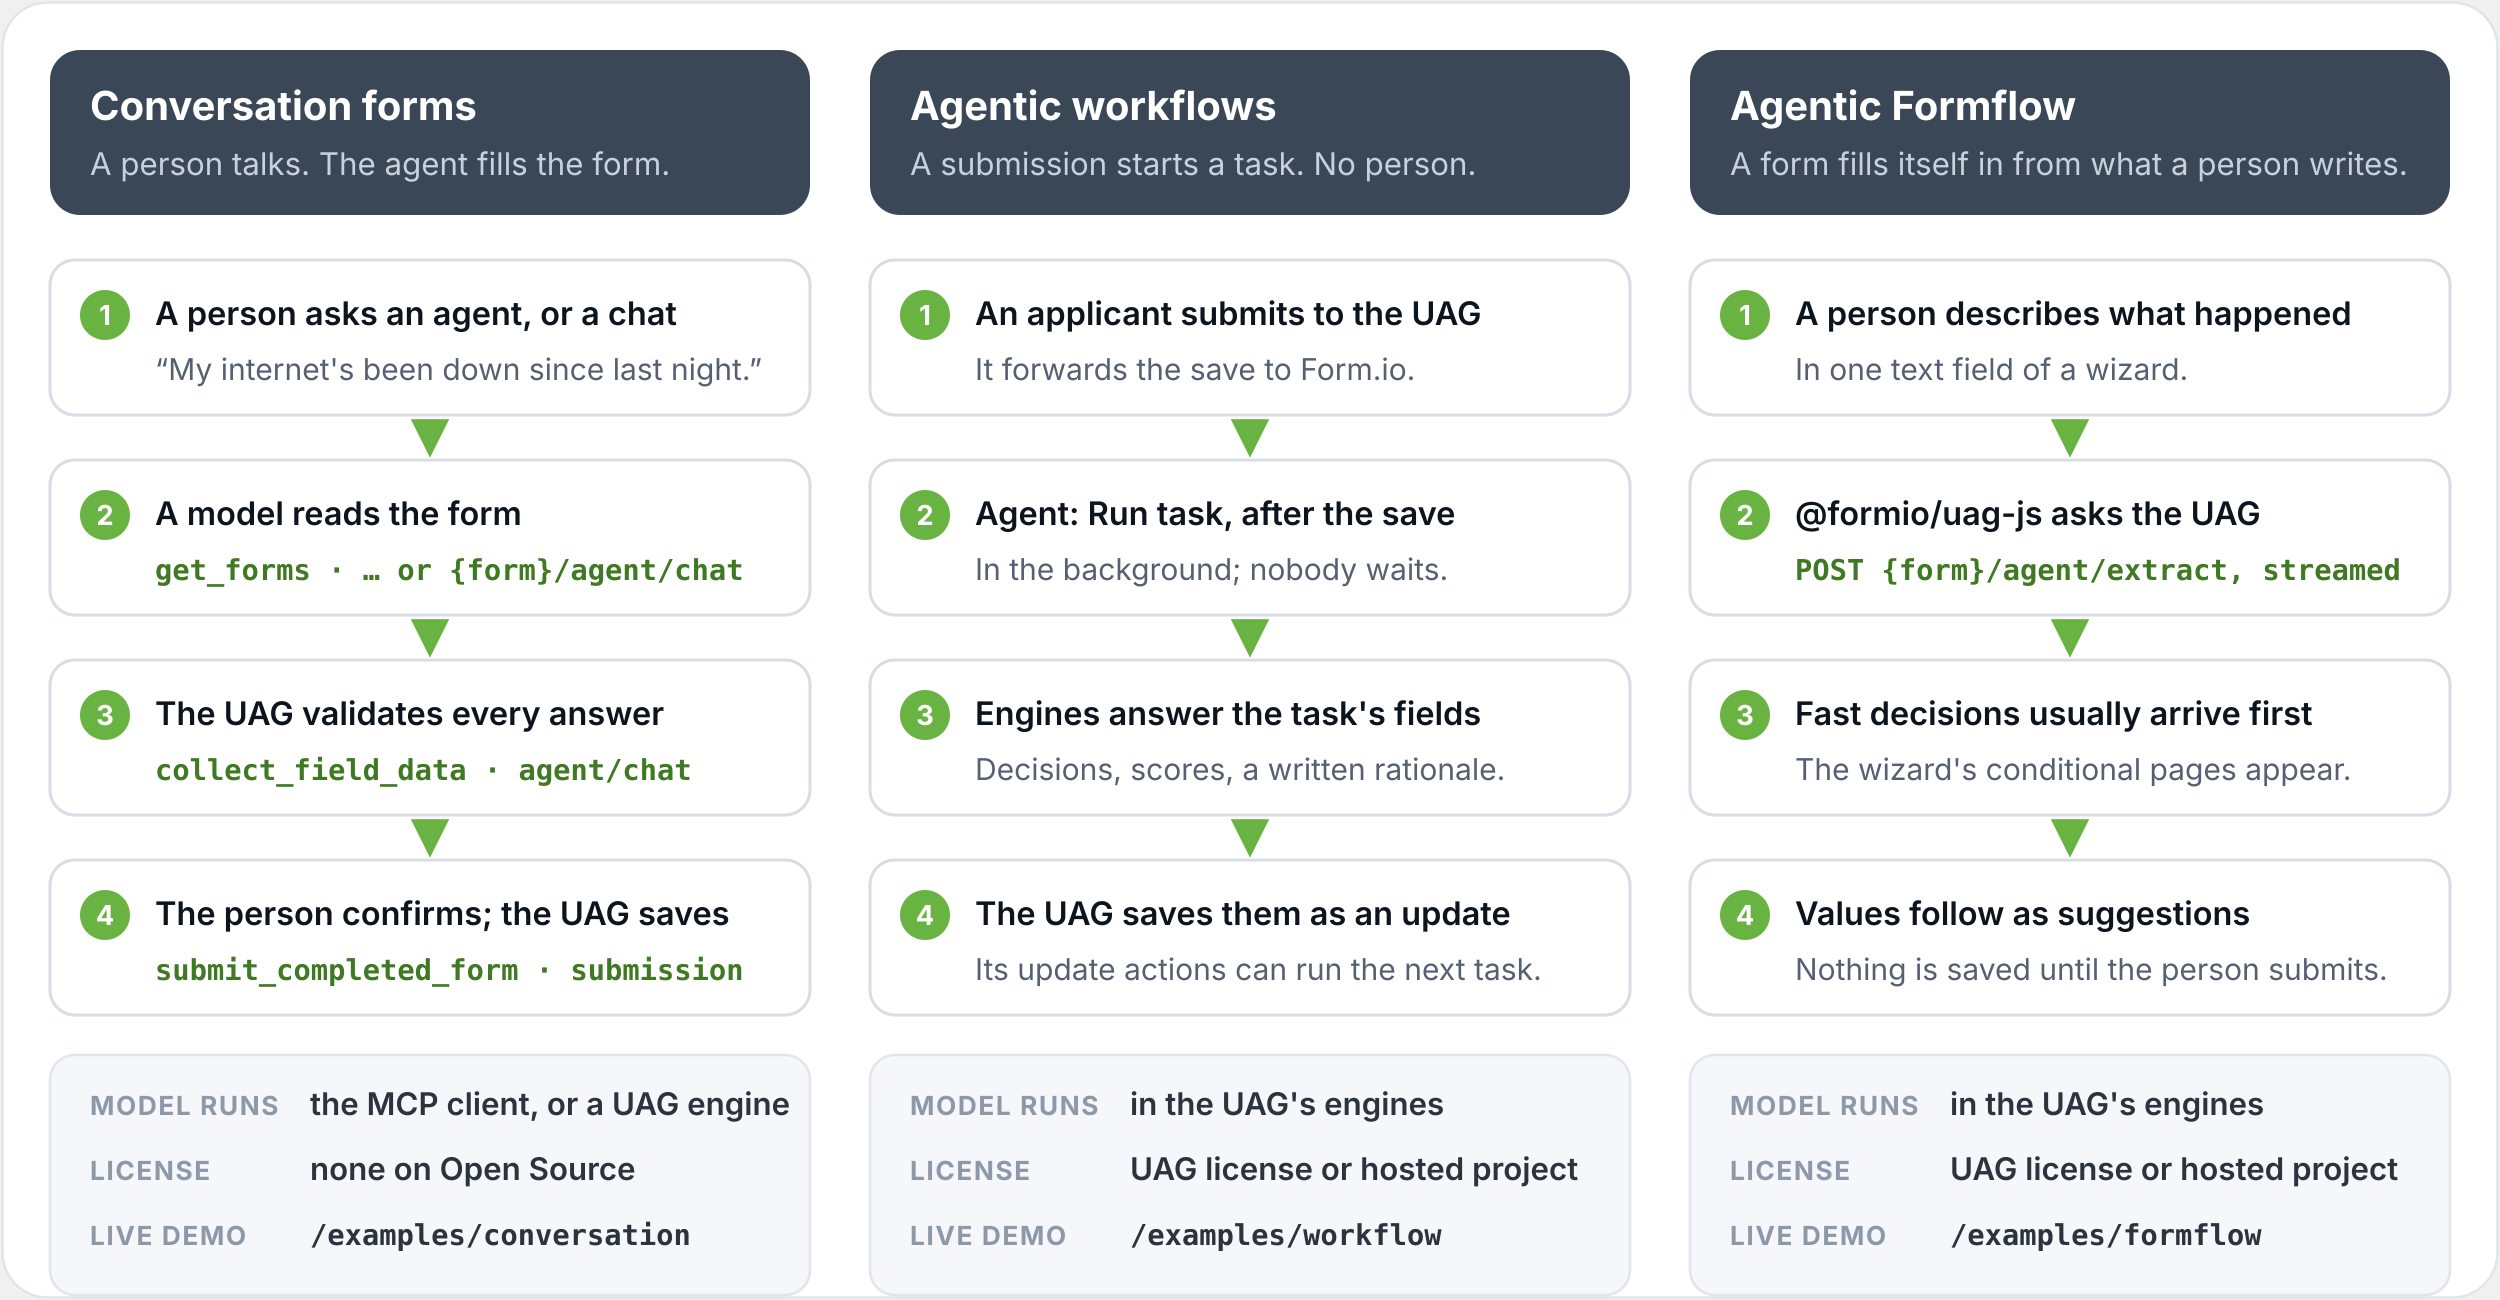
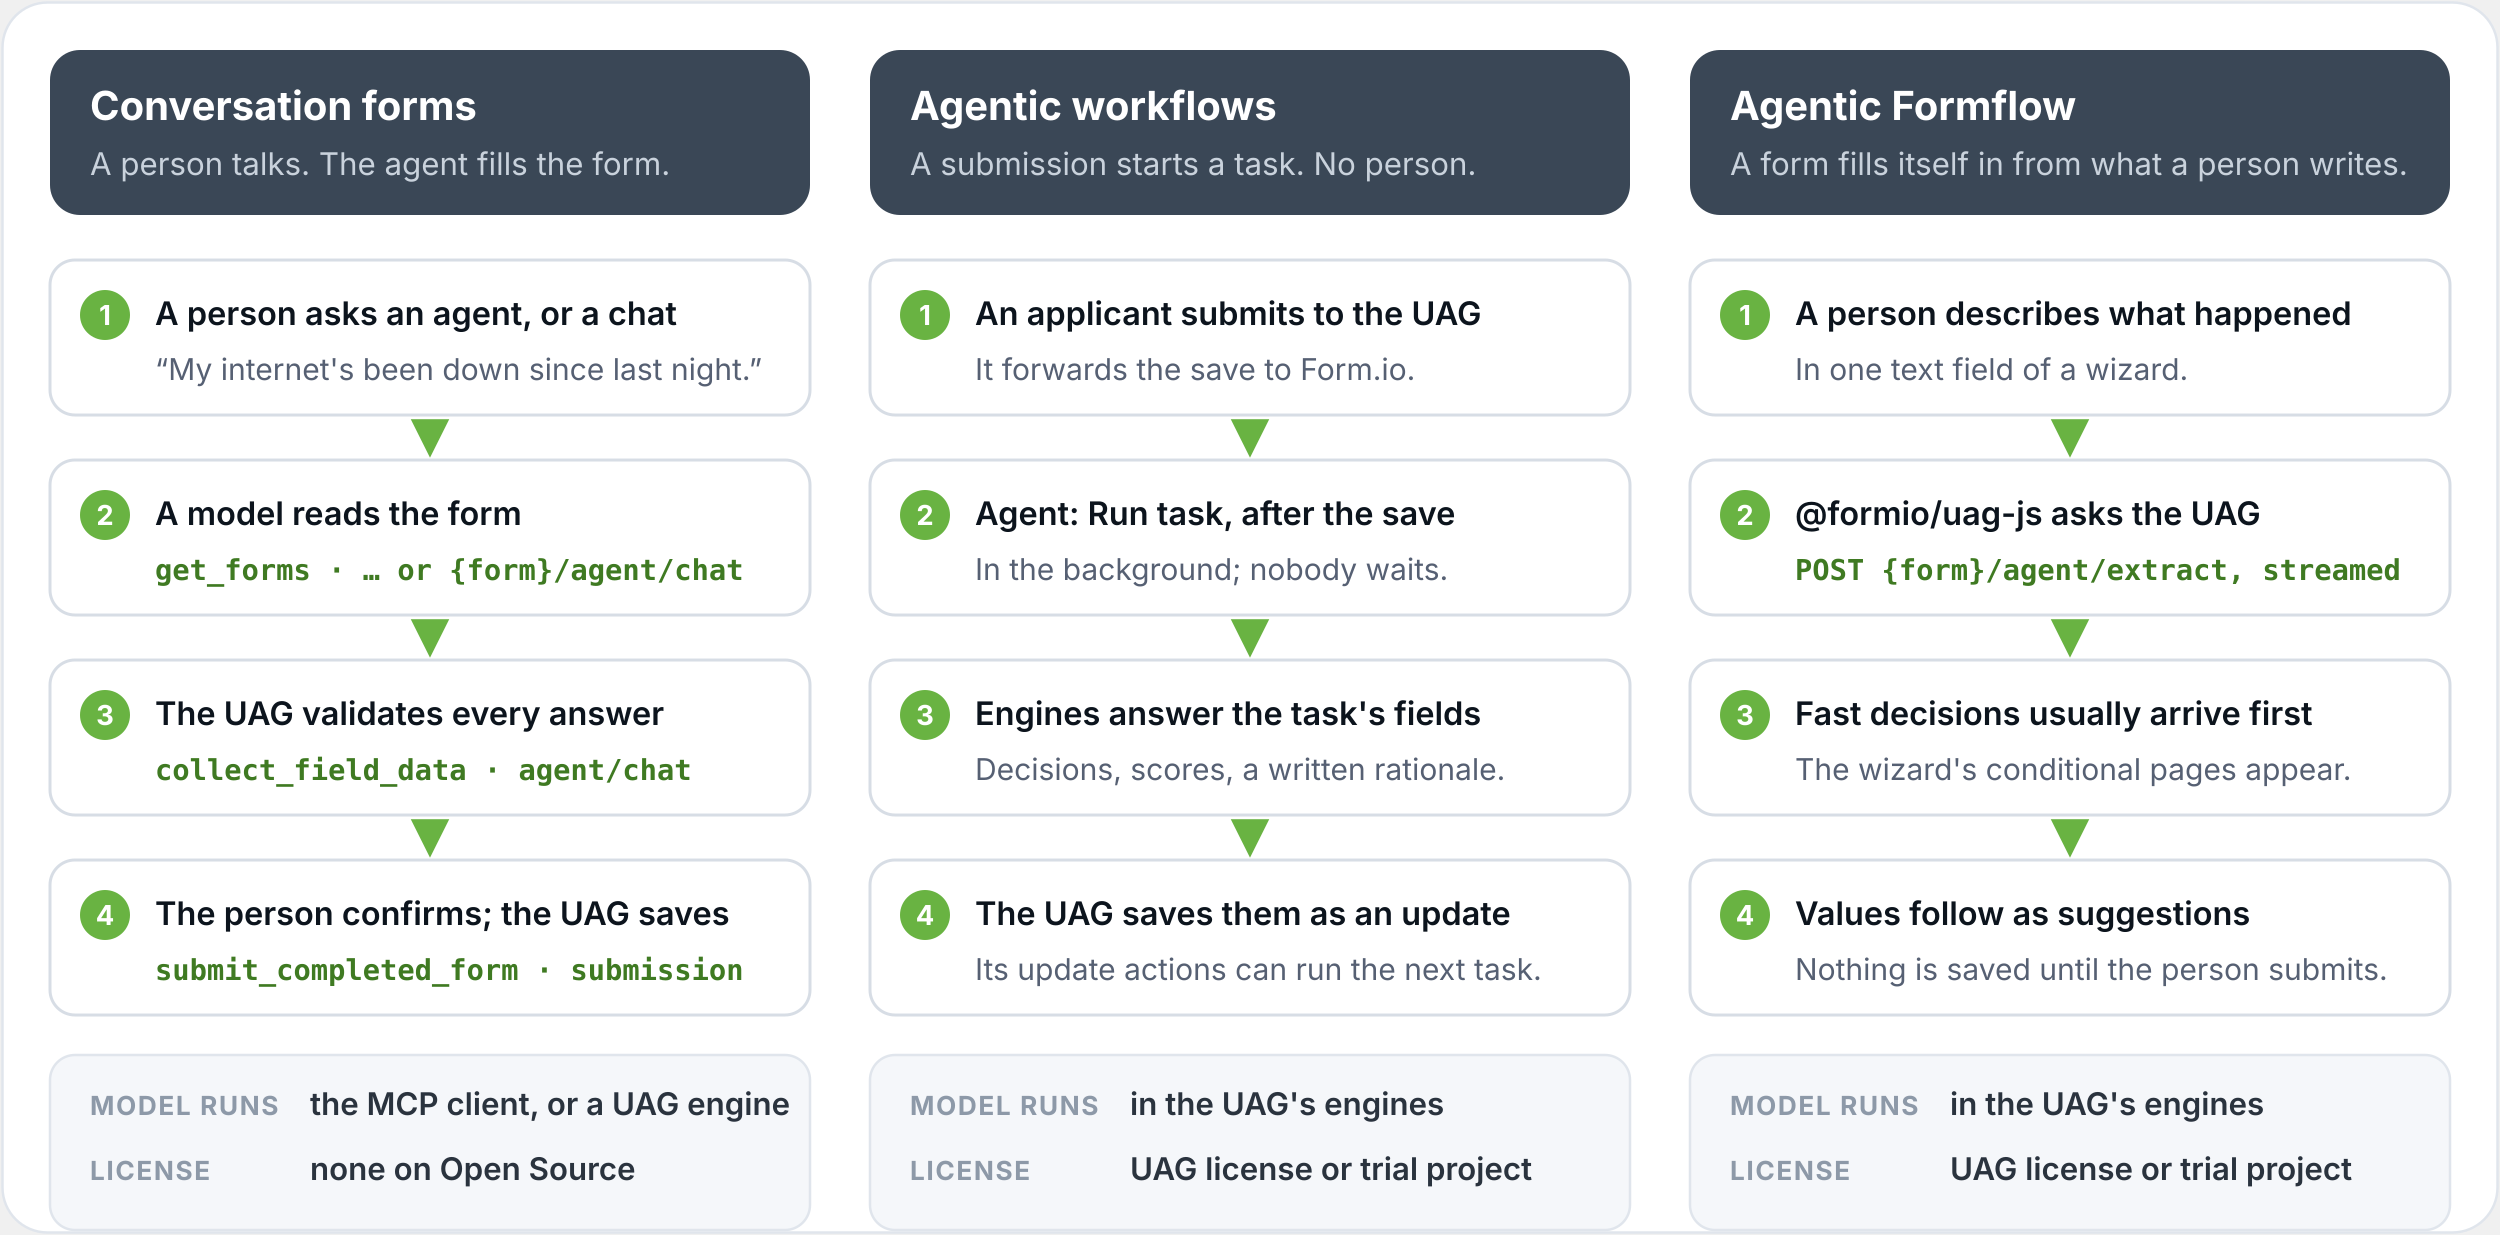
- <svg xmlns="http://www.w3.org/2000/svg" viewBox="0 0 1000 520" role="img" aria-labelledby="t d">
+ <svg xmlns="http://www.w3.org/2000/svg" viewBox="0 0 1000 494" role="img" aria-labelledby="t d">
  <defs>
    <style>
      text { font-family: Inter, -apple-system, 'Segoe UI', Helvetica, Arial, sans-serif; fill: #0c141d; }
      .mono { font-family: ui-monospace, SFMono-Regular, Menlo, Consolas, monospace; }
      .h { font-size: 16px; font-weight: 700; fill: #ffffff; }
      .sub { font-size: 12.5px; fill: #c9d2dc; }
      .st { font-size: 13px; font-weight: 600; fill: #0c141d; }
      .s { font-size: 12px; fill: #566073; }
      .code { font-size: 11.5px; fill: #3f7a22; font-weight: 600; }
      .n { font-size: 11px; font-weight: 700; fill: #ffffff; }
      .k { font-size: 10.5px; font-weight: 700; letter-spacing: .06em; fill: #8d99a8; }
      .v { font-size: 12.5px; font-weight: 600; fill: #2a333e; }
      .card { fill: #ffffff; stroke: #d7dde5; stroke-width: 1.2; }
      .flow { stroke: #69b342; stroke-width: 2.2; fill: none; }
    </style>
    <marker id="a" viewBox="0 0 10 10" refX="8" refY="5" markerWidth="7" markerHeight="7" orient="auto">
      <path d="M0 0L10 5L0 10z" fill="#69b342" />
    </marker>
  </defs>
-   <rect x="1" y="1" width="998" height="518" rx="18" fill="#ffffff" stroke="#e0e5ec" />
+   <rect x="1" y="1" width="998" height="492" rx="18" fill="#ffffff" stroke="#e0e5ec" />
  <g transform="translate(20 20)">
    <rect width="304" height="66" rx="12" fill="#3a4756" />
    <text x="16" y="28" class="h">Conversation forms</text>
    <text x="16" y="50" class="sub">A person talks. The agent fills the form.</text>
    <rect y="84" width="304" height="62" rx="10" class="card" />
    <circle cx="22" cy="106" r="10" fill="#69b342" />
    <text x="22" y="110" text-anchor="middle" class="n">1</text>
    <text x="42" y="110" class="st">A person asks an agent, or a chat</text>
    <text x="42" y="132" class="s">“My internet's been down since last night.”</text>
    <path d="M152 148 V160" class="flow" marker-end="url(#a)" />
    <rect y="164" width="304" height="62" rx="10" class="card" />
    <circle cx="22" cy="186" r="10" fill="#69b342" />
    <text x="22" y="190" text-anchor="middle" class="n">2</text>
    <text x="42" y="190" class="st">A model reads the form</text>
    <text x="42" y="212" class="mono code">get_forms · … or {form}/agent/chat</text>
    <path d="M152 228 V240" class="flow" marker-end="url(#a)" />
    <rect y="244" width="304" height="62" rx="10" class="card" />
    <circle cx="22" cy="266" r="10" fill="#69b342" />
    <text x="22" y="270" text-anchor="middle" class="n">3</text>
    <text x="42" y="270" class="st">The UAG validates every answer</text>
    <text x="42" y="292" class="mono code">collect_field_data · agent/chat</text>
    <path d="M152 308 V320" class="flow" marker-end="url(#a)" />
    <rect y="324" width="304" height="62" rx="10" class="card" />
    <circle cx="22" cy="346" r="10" fill="#69b342" />
    <text x="22" y="350" text-anchor="middle" class="n">4</text>
    <text x="42" y="350" class="st">The person confirms; the UAG saves</text>
    <text x="42" y="372" class="mono code">submit_completed_form · submission</text>
-     <rect y="402" width="304" height="96" rx="10" fill="#f5f7fa" stroke="#e0e5ec" />
+     <rect y="402" width="304" height="70" rx="10" fill="#f5f7fa" stroke="#e0e5ec" />
    <text x="16" y="426" class="k">MODEL RUNS</text>
    <text x="104" y="426" class="v">the MCP client, or a UAG engine</text>
    <text x="16" y="452" class="k">LICENSE</text>
    <text x="104" y="452" class="v">none on Open Source</text>
-     <text x="16" y="478" class="k">LIVE DEMO</text>
-     <text x="104" y="478" class="v mono" style="font-size:11.5px">/examples/conversation</text>
  </g>
  <g transform="translate(348 20)">
    <rect width="304" height="66" rx="12" fill="#3a4756" />
    <text x="16" y="28" class="h">Agentic workflows</text>
    <text x="16" y="50" class="sub">A submission starts a task. No person.</text>
    <rect y="84" width="304" height="62" rx="10" class="card" />
    <circle cx="22" cy="106" r="10" fill="#69b342" />
    <text x="22" y="110" text-anchor="middle" class="n">1</text>
    <text x="42" y="110" class="st">An applicant submits to the UAG</text>
    <text x="42" y="132" class="s">It forwards the save to Form.io.</text>
    <path d="M152 148 V160" class="flow" marker-end="url(#a)" />
    <rect y="164" width="304" height="62" rx="10" class="card" />
    <circle cx="22" cy="186" r="10" fill="#69b342" />
    <text x="22" y="190" text-anchor="middle" class="n">2</text>
    <text x="42" y="190" class="st">Agent: Run task, after the save</text>
    <text x="42" y="212" class="s">In the background; nobody waits.</text>
    <path d="M152 228 V240" class="flow" marker-end="url(#a)" />
    <rect y="244" width="304" height="62" rx="10" class="card" />
    <circle cx="22" cy="266" r="10" fill="#69b342" />
    <text x="22" y="270" text-anchor="middle" class="n">3</text>
    <text x="42" y="270" class="st">Engines answer the task's fields</text>
    <text x="42" y="292" class="s">Decisions, scores, a written rationale.</text>
    <path d="M152 308 V320" class="flow" marker-end="url(#a)" />
    <rect y="324" width="304" height="62" rx="10" class="card" />
    <circle cx="22" cy="346" r="10" fill="#69b342" />
    <text x="22" y="350" text-anchor="middle" class="n">4</text>
    <text x="42" y="350" class="st">The UAG saves them as an update</text>
    <text x="42" y="372" class="s">Its update actions can run the next task.</text>
-     <rect y="402" width="304" height="96" rx="10" fill="#f5f7fa" stroke="#e0e5ec" />
+     <rect y="402" width="304" height="70" rx="10" fill="#f5f7fa" stroke="#e0e5ec" />
    <text x="16" y="426" class="k">MODEL RUNS</text>
    <text x="104" y="426" class="v">in the UAG's engines</text>
    <text x="16" y="452" class="k">LICENSE</text>
-     <text x="104" y="452" class="v">UAG license or hosted project</text>
-     <text x="16" y="478" class="k">LIVE DEMO</text>
-     <text x="104" y="478" class="v mono" style="font-size:11.5px">/examples/workflow</text>
+     <text x="104" y="452" class="v">UAG license or trial project</text>
  </g>
  <g transform="translate(676 20)">
    <rect width="304" height="66" rx="12" fill="#3a4756" />
    <text x="16" y="28" class="h">Agentic Formflow</text>
    <text x="16" y="50" class="sub">A form fills itself in from what a person writes.</text>
    <rect y="84" width="304" height="62" rx="10" class="card" />
    <circle cx="22" cy="106" r="10" fill="#69b342" />
    <text x="22" y="110" text-anchor="middle" class="n">1</text>
    <text x="42" y="110" class="st">A person describes what happened</text>
    <text x="42" y="132" class="s">In one text field of a wizard.</text>
    <path d="M152 148 V160" class="flow" marker-end="url(#a)" />
    <rect y="164" width="304" height="62" rx="10" class="card" />
    <circle cx="22" cy="186" r="10" fill="#69b342" />
    <text x="22" y="190" text-anchor="middle" class="n">2</text>
    <text x="42" y="190" class="st">@formio/uag-js asks the UAG</text>
    <text x="42" y="212" class="mono code">POST {form}/agent/extract, streamed</text>
    <path d="M152 228 V240" class="flow" marker-end="url(#a)" />
    <rect y="244" width="304" height="62" rx="10" class="card" />
    <circle cx="22" cy="266" r="10" fill="#69b342" />
    <text x="22" y="270" text-anchor="middle" class="n">3</text>
    <text x="42" y="270" class="st">Fast decisions usually arrive first</text>
    <text x="42" y="292" class="s">The wizard's conditional pages appear.</text>
    <path d="M152 308 V320" class="flow" marker-end="url(#a)" />
    <rect y="324" width="304" height="62" rx="10" class="card" />
    <circle cx="22" cy="346" r="10" fill="#69b342" />
    <text x="22" y="350" text-anchor="middle" class="n">4</text>
    <text x="42" y="350" class="st">Values follow as suggestions</text>
    <text x="42" y="372" class="s">Nothing is saved until the person submits.</text>
-     <rect y="402" width="304" height="96" rx="10" fill="#f5f7fa" stroke="#e0e5ec" />
+     <rect y="402" width="304" height="70" rx="10" fill="#f5f7fa" stroke="#e0e5ec" />
    <text x="16" y="426" class="k">MODEL RUNS</text>
    <text x="104" y="426" class="v">in the UAG's engines</text>
    <text x="16" y="452" class="k">LICENSE</text>
-     <text x="104" y="452" class="v">UAG license or hosted project</text>
-     <text x="16" y="478" class="k">LIVE DEMO</text>
-     <text x="104" y="478" class="v mono" style="font-size:11.5px">/examples/formflow</text>
+     <text x="104" y="452" class="v">UAG license or trial project</text>
  </g>
</svg>
